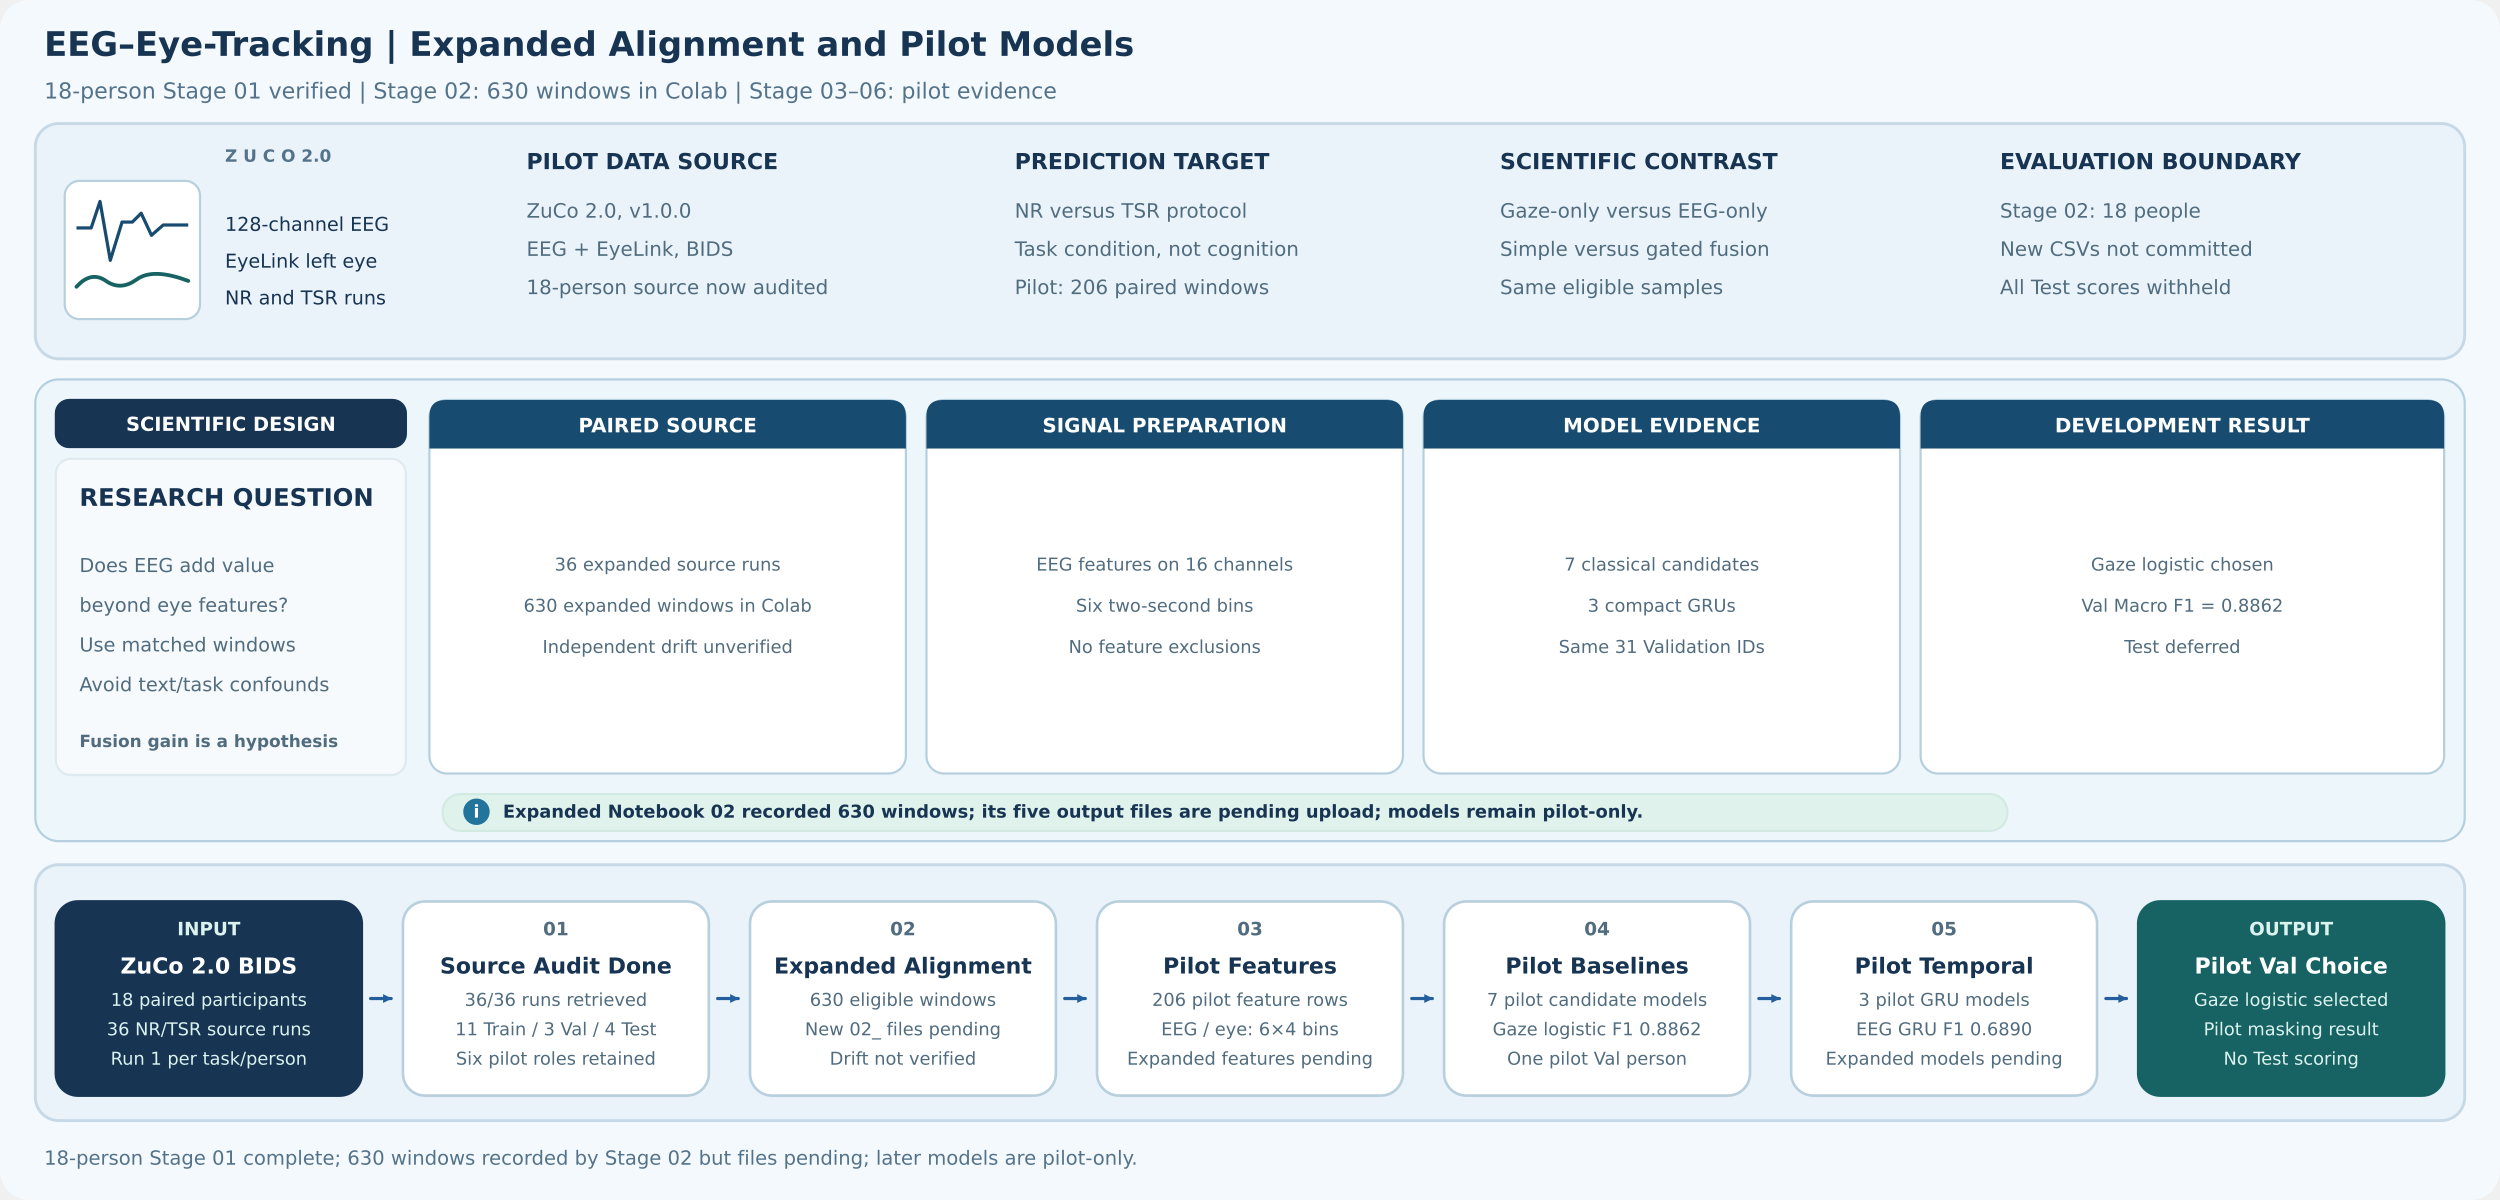
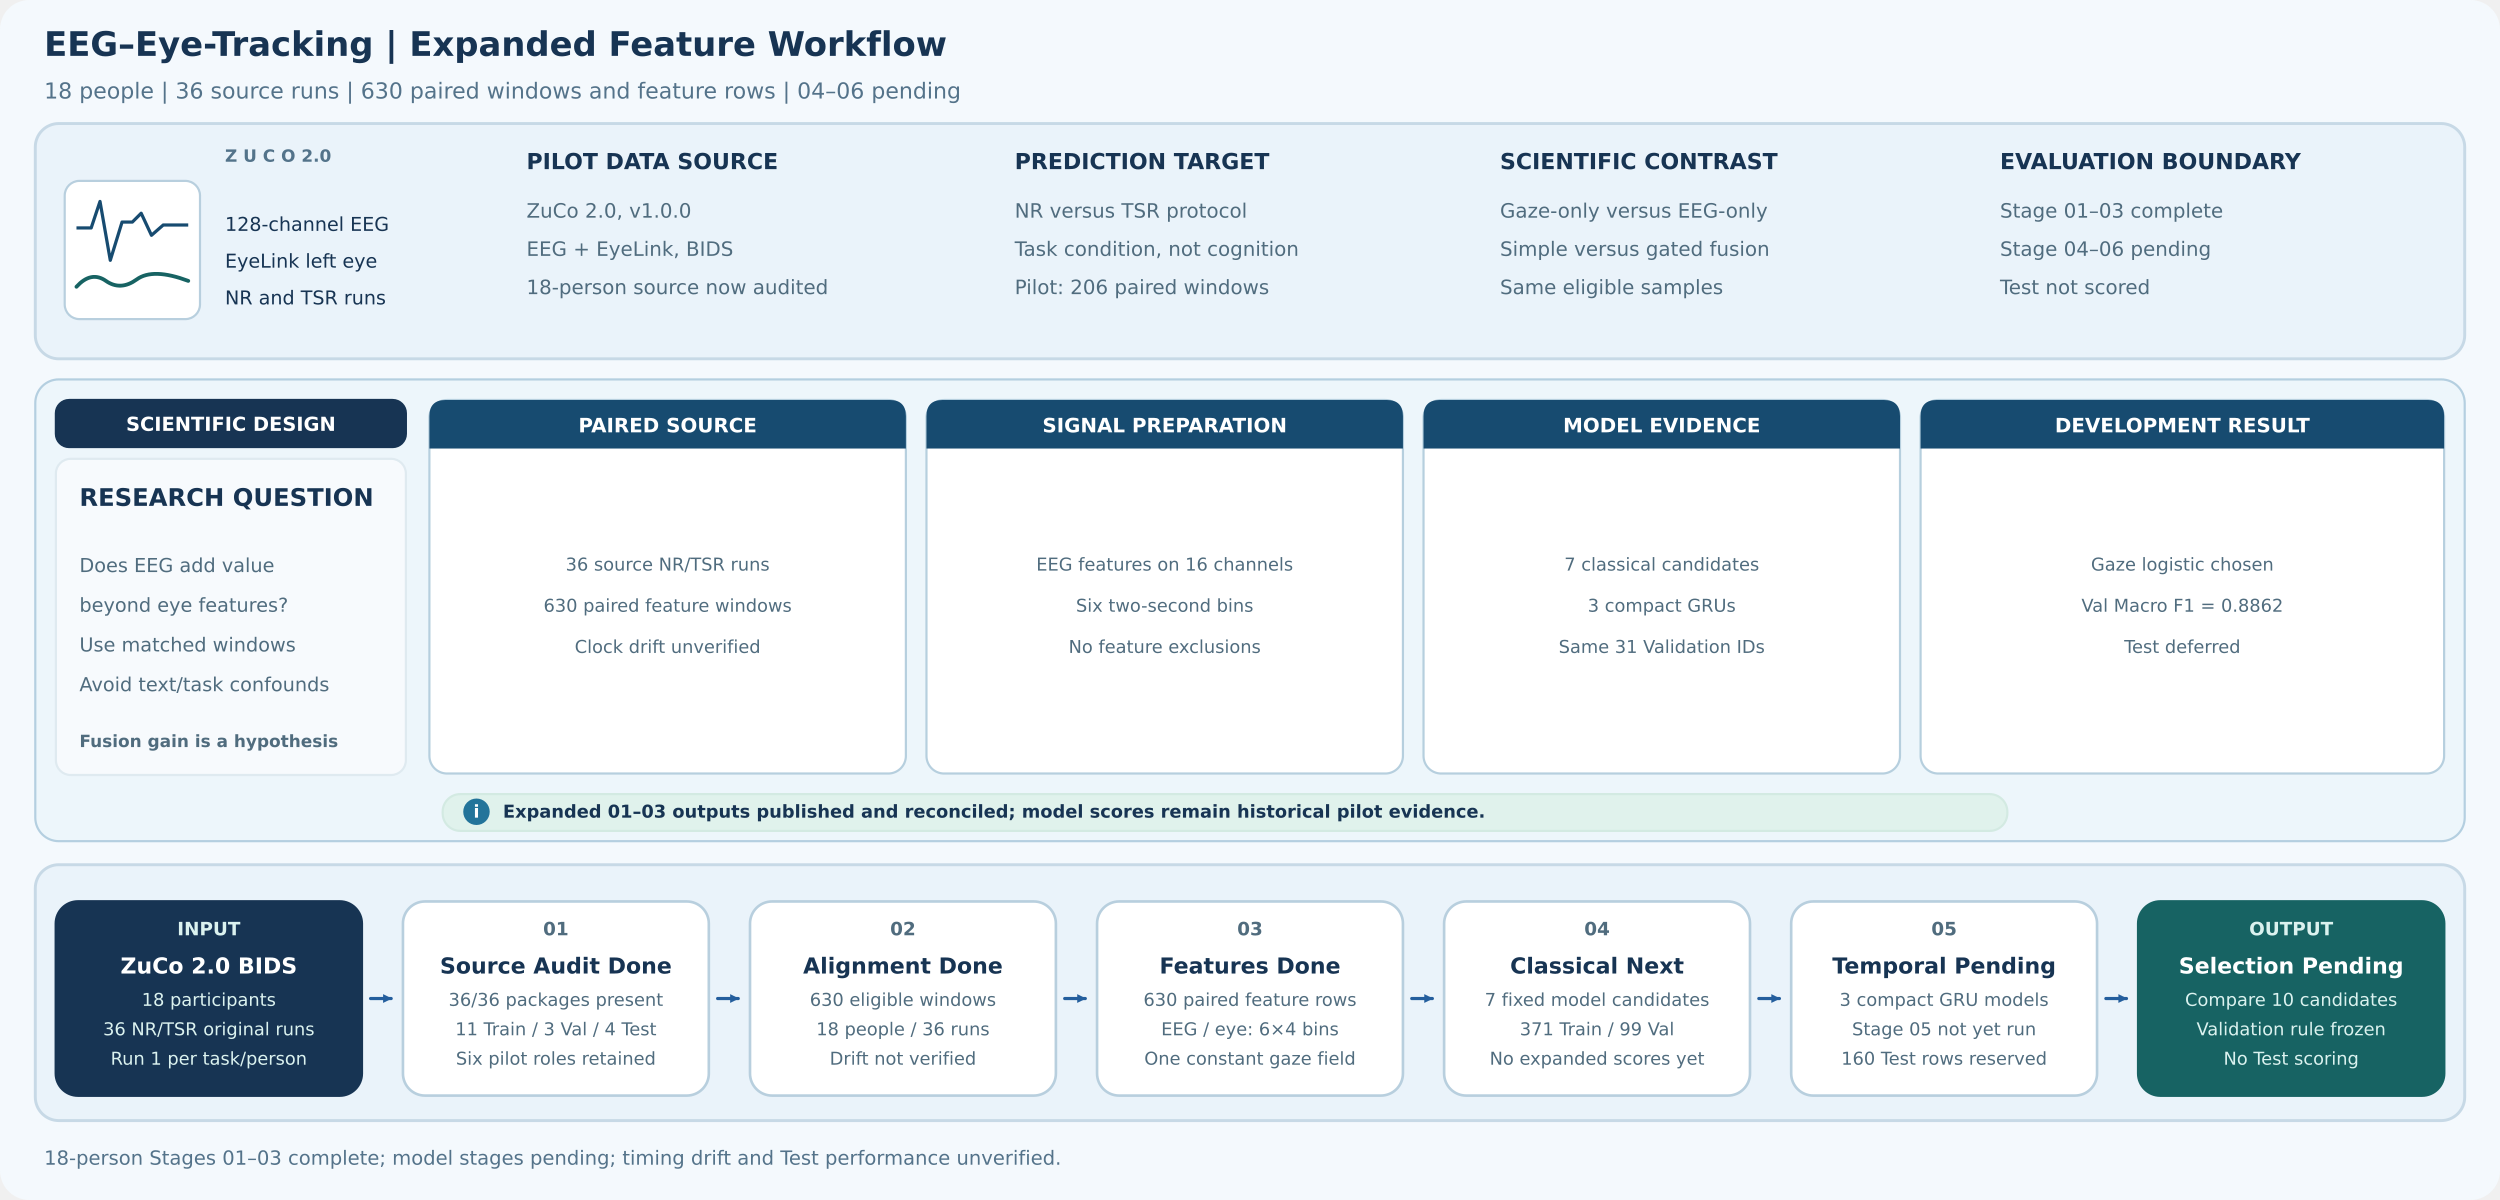
<svg xmlns="http://www.w3.org/2000/svg" width="1700" height="816" viewBox="0 0 1700 816" role="img" aria-labelledby="title desc">
  <defs>
    <marker id="arr" markerUnits="userSpaceOnUse" markerWidth="6" markerHeight="6" refX="5.5" refY="3" orient="auto">
      <path d="M0 0 L6 3 L0 6 Z" fill="#245E9D" />
    </marker>
    <style>text { font-family: DejaVu Sans, Arial, sans-serif; font-weight: 400; }
.figure-title { font-size:23px; font-weight:700; fill:#173453; }
.subtitle { font-size:15px; fill:#54738A; }
.source-heading { font-size:11.5px; font-weight:700; fill:#53738A; }
.source-label { font-size:13px; fill:#173453; }
.context-heading { font-size:15px; font-weight:700; fill:#173453; }
.context-body { font-size:13.5px; fill:#506C7E; }
.section-label { font-size:13.2px; font-weight:700; fill:#FFFFFF; }
.focus-heading { font-size:16.5px; font-weight:700; fill:#173453; }
.focus-body { font-size:13.1px; fill:#506C7E; }
.qualification { font-size:11.5px; font-weight:700; fill:#506C7E; }
.card-heading { font-size:13.5px; font-weight:700; fill:#FFFFFF; }
.card-body { font-size:12.1px; fill:#506C7E; }
.chart-label { font-size:11.8px; fill:#506C7E; }
.scientific-note { font-size:12.1px; font-weight:700; fill:#173453; }
.workflow-id { font-size:12.5px; font-weight:700; fill:#506C7E; }
.workflow-heading { font-size:15px; font-weight:700; fill:#173453; }
.workflow-body { font-size:12.1px; fill:#506C7E; }
.terminal-id { font-size:12.5px; font-weight:700; fill:#DBF2EF; }
.terminal-heading { font-size:15px; font-weight:700; fill:#FFFFFF; }
.terminal-body { font-size:12.1px; fill:#DBF2EF; }
.footer { font-size:13.3px; fill:#54738A; }
.info-mark { font-size:12px; font-weight:700; fill:#FFFFFF; }</style>
  </defs>
  <rect id="canvas" x="0" y="0" width="1700" height="816" rx="20" fill="#F4F9FD" />
  <g id="band-0-header">
-     <text id="text-001" x="30" y="38" class="figure-title" data-container="canvas">EEG–Eye-Tracking | Expanded Alignment and Pilot Models</text>
-     <text id="text-002" x="30" y="67" class="subtitle" data-container="canvas">18-person Stage 01 verified | Stage 02: 630 windows in Colab | Stage 03–06: pilot evidence</text>
+     <text id="text-001" x="30" y="38" class="figure-title" data-container="canvas">EEG–Eye-Tracking | Expanded Feature Workflow</text>
+     <text id="text-002" x="30" y="67" class="subtitle" data-container="canvas">18 people | 36 source runs | 630 paired windows and feature rows | 04–06 pending</text>
  </g>
  <g id="band-1-context">
    <rect id="context-container" x="24" y="84" width="1652" height="160" rx="16" fill="#EAF3FA" stroke="#C7D9E6" stroke-width="2" />
    <g id="source-schematic" data-slot="replace-for-actual-data-source">
      <g id="paired-signal-icon">
        <rect x="44" y="123" width="92" height="94" rx="10" fill="#FFFFFF" stroke="#B8CFDE" stroke-width="1.5" />
        <path d="M52 155 L62 155 L68 137 L75 177 L83 151 L90 151 L96 145 L103 160 L111 153 L128 153" fill="none" stroke="#174B70" stroke-width="2.2" stroke-linejoin="round" />
        <path d="M52 195 Q62 184 72 191 T93 190 T128 191" fill="none" stroke="#176363" stroke-width="2.6" stroke-linecap="round" />
      </g>
      <text id="text-003" x="153" y="110" class="source-heading" data-container="context-container">Z U C O   2.0</text>
      <text id="text-004" x="153" y="157" class="source-label" data-container="context-container">128-channel EEG</text>
      <text id="text-005" x="153" y="182" class="source-label" data-container="context-container">EyeLink left eye</text>
      <text id="text-006" x="153" y="207" class="source-label" data-container="context-container">NR and TSR runs</text>
    </g>
    <g id="context-module-1">
      <text id="text-007" x="358" y="115" class="context-heading" data-container="context-container">PILOT DATA SOURCE</text>
      <text id="text-008" x="358" y="148" class="context-body" data-container="context-container">ZuCo 2.0, v1.0.0</text>
      <text id="text-009" x="358" y="174" class="context-body" data-container="context-container">EEG + EyeLink, BIDS</text>
      <text id="text-010" x="358" y="200" class="context-body" data-container="context-container">18-person source now audited</text>
    </g>
    <g id="context-module-2">
      <text id="text-011" x="690" y="115" class="context-heading" data-container="context-container">PREDICTION TARGET</text>
      <text id="text-012" x="690" y="148" class="context-body" data-container="context-container">NR versus TSR protocol</text>
      <text id="text-013" x="690" y="174" class="context-body" data-container="context-container">Task condition, not cognition</text>
      <text id="text-014" x="690" y="200" class="context-body" data-container="context-container">Pilot: 206 paired windows</text>
    </g>
    <g id="context-module-3">
      <text id="text-015" x="1020" y="115" class="context-heading" data-container="context-container">SCIENTIFIC CONTRAST</text>
      <text id="text-016" x="1020" y="148" class="context-body" data-container="context-container">Gaze-only versus EEG-only</text>
      <text id="text-017" x="1020" y="174" class="context-body" data-container="context-container">Simple versus gated fusion</text>
      <text id="text-018" x="1020" y="200" class="context-body" data-container="context-container">Same eligible samples</text>
    </g>
    <g id="context-module-4">
      <text id="text-019" x="1360" y="115" class="context-heading" data-container="context-container">EVALUATION BOUNDARY</text>
-       <text id="text-020" x="1360" y="148" class="context-body" data-container="context-container">Stage 02: 18 people</text>
-       <text id="text-021" x="1360" y="174" class="context-body" data-container="context-container">New CSVs not committed</text>
-       <text id="text-022" x="1360" y="200" class="context-body" data-container="context-container">All Test scores withheld</text>
+       <text id="text-020" x="1360" y="148" class="context-body" data-container="context-container">Stage 01–03 complete</text>
+       <text id="text-021" x="1360" y="174" class="context-body" data-container="context-container">Stage 04–06 pending</text>
+       <text id="text-022" x="1360" y="200" class="context-body" data-container="context-container">Test not scored</text>
    </g>
  </g>
  <g id="band-2-analysis">
    <rect id="analysis-container" x="24" y="258" width="1652" height="314" rx="16" fill="#EDF6FB" stroke="#B4CFE0" stroke-width="1.5" />
    <g id="analysis-focus">
      <rect id="section-label-box" x="38" y="272" width="238" height="32" rx="9" fill="#173453" stroke="#173453" stroke-width="1.5" />
      <text id="text-023" x="157" y="293" class="section-label" text-anchor="middle" data-container="section-label-box">SCIENTIFIC DESIGN</text>
      <rect id="focus-card" x="38" y="312" width="238" height="215" rx="10" fill="#F7FAFD" stroke="#DFEAF0" stroke-width="1.5" />
      <text id="text-024" x="54" y="344" class="focus-heading" data-container="focus-card">RESEARCH QUESTION</text>
      <text id="text-025" x="54" y="389" class="focus-body" data-container="focus-card">Does EEG add value</text>
      <text id="text-026" x="54" y="416" class="focus-body" data-container="focus-card">beyond eye features?</text>
      <text id="text-027" x="54" y="443" class="focus-body" data-container="focus-card">Use matched windows</text>
      <text id="text-028" x="54" y="470" class="focus-body" data-container="focus-card">Avoid text/task confounds</text>
      <text id="text-029" x="54" y="508" class="qualification" data-container="focus-card">Fusion gain is a hypothesis</text>
    </g>
    <g id="evidence-panel-1">
      <rect id="evidence-card-1" x="292" y="272" width="324" height="254" rx="12" fill="#FFFFFF" stroke="#B6CFDE" stroke-width="1.5" />
      <path id="evidence-header-1" d="M303 272 H605 Q616 272 616 283 V305 H292 V283 Q292 272 303 272 Z" fill="#174B70" />
      <text id="text-030" x="454.0" y="294" class="card-heading" text-anchor="middle" data-container="evidence-card-1">PAIRED SOURCE</text>
      <g id="evidence-content-1" data-slot="scientific-content">
-         <text id="text-031" x="454.0" y="388" class="card-body" text-anchor="middle" data-container="evidence-card-1">36 expanded source runs</text>
-         <text id="text-032" x="454.0" y="416" class="card-body" text-anchor="middle" data-container="evidence-card-1">630 expanded windows in Colab</text>
-         <text id="text-033" x="454.0" y="444" class="card-body" text-anchor="middle" data-container="evidence-card-1">Independent drift unverified</text>
+         <text id="text-031" x="454.0" y="388" class="card-body" text-anchor="middle" data-container="evidence-card-1">36 source NR/TSR runs</text>
+         <text id="text-032" x="454.0" y="416" class="card-body" text-anchor="middle" data-container="evidence-card-1">630 paired feature windows</text>
+         <text id="text-033" x="454.0" y="444" class="card-body" text-anchor="middle" data-container="evidence-card-1">Clock drift unverified</text>
      </g>
    </g>
    <g id="evidence-panel-2">
      <rect id="evidence-card-2" x="630" y="272" width="324" height="254" rx="12" fill="#FFFFFF" stroke="#B6CFDE" stroke-width="1.5" />
      <path id="evidence-header-2" d="M641 272 H943 Q954 272 954 283 V305 H630 V283 Q630 272 641 272 Z" fill="#174B70" />
      <text id="text-034" x="792.0" y="294" class="card-heading" text-anchor="middle" data-container="evidence-card-2">SIGNAL PREPARATION</text>
      <g id="evidence-content-2" data-slot="scientific-content">
        <text id="text-035" x="792.0" y="388" class="card-body" text-anchor="middle" data-container="evidence-card-2">EEG features on 16 channels</text>
        <text id="text-036" x="792.0" y="416" class="card-body" text-anchor="middle" data-container="evidence-card-2">Six two-second bins</text>
        <text id="text-037" x="792.0" y="444" class="card-body" text-anchor="middle" data-container="evidence-card-2">No feature exclusions</text>
      </g>
    </g>
    <g id="evidence-panel-3">
      <rect id="evidence-card-3" x="968" y="272" width="324" height="254" rx="12" fill="#FFFFFF" stroke="#B6CFDE" stroke-width="1.5" />
      <path id="evidence-header-3" d="M979 272 H1281 Q1292 272 1292 283 V305 H968 V283 Q968 272 979 272 Z" fill="#174B70" />
      <text id="text-038" x="1130.0" y="294" class="card-heading" text-anchor="middle" data-container="evidence-card-3">MODEL EVIDENCE</text>
      <g id="evidence-content-3" data-slot="scientific-content">
        <text id="text-039" x="1130.0" y="388" class="card-body" text-anchor="middle" data-container="evidence-card-3">7 classical candidates</text>
        <text id="text-040" x="1130.0" y="416" class="card-body" text-anchor="middle" data-container="evidence-card-3">3 compact GRUs</text>
        <text id="text-041" x="1130.0" y="444" class="card-body" text-anchor="middle" data-container="evidence-card-3">Same 31 Validation IDs</text>
      </g>
    </g>
    <g id="evidence-panel-4">
      <rect id="evidence-card-4" x="1306" y="272" width="356" height="254" rx="12" fill="#FFFFFF" stroke="#B6CFDE" stroke-width="1.5" />
      <path id="evidence-header-4" d="M1317 272 H1651 Q1662 272 1662 283 V305 H1306 V283 Q1306 272 1317 272 Z" fill="#174B70" />
      <text id="text-042" x="1484.0" y="294" class="card-heading" text-anchor="middle" data-container="evidence-card-4">DEVELOPMENT RESULT</text>
      <g id="evidence-content-4" data-slot="scientific-content">
        <text id="text-043" x="1484.0" y="388" class="card-body" text-anchor="middle" data-container="evidence-card-4">Gaze logistic chosen</text>
        <text id="text-044" x="1484.0" y="416" class="card-body" text-anchor="middle" data-container="evidence-card-4">Val Macro F1 = 0.8862</text>
        <text id="text-045" x="1484.0" y="444" class="card-body" text-anchor="middle" data-container="evidence-card-4">Test deferred</text>
      </g>
    </g>
    <g id="optional-scientific-note" data-optional="true">
      <rect id="note-strip" x="301" y="540" width="1064" height="25" rx="12" fill="#E0F2EC" stroke="#D3EAE2" stroke-width="1.5" />
      <circle cx="324" cy="552" r="9" fill="#23749A" />
      <text id="text-046" x="324" y="556" class="info-mark" text-anchor="middle">i</text>
-       <text id="text-047" x="342" y="556" class="scientific-note" data-container="note-strip">Expanded Notebook 02 recorded 630 windows; its five output files are pending upload; models remain pilot-only.</text>
+       <text id="text-047" x="342" y="556" class="scientific-note" data-container="note-strip">Expanded 01–03 outputs published and reconciled; model scores remain historical pilot evidence.</text>
    </g>
  </g>
  <g id="band-3-workflow">
    <rect id="workflow-container" x="24" y="588" width="1652" height="174" rx="16" fill="#EAF3FA" stroke="#C7D9E6" stroke-width="2" />
    <g id="workflow-input">
      <rect id="workflow-node-0" x="38" y="613" width="208" height="132" rx="15" fill="#173453" stroke="#173453" stroke-width="1.8" />
      <text id="text-048" x="142" y="636" class="terminal-id" text-anchor="middle" data-container="workflow-node-0">INPUT</text>
      <text id="text-049" x="142" y="662" class="terminal-heading" text-anchor="middle" data-container="workflow-node-0">ZuCo 2.0 BIDS</text>
-       <text id="text-050" x="142" y="684" class="terminal-body" text-anchor="middle" data-container="workflow-node-0">18 paired participants</text>
-       <text id="text-051" x="142" y="704" class="terminal-body" text-anchor="middle" data-container="workflow-node-0">36 NR/TSR source runs</text>
+       <text id="text-050" x="142" y="684" class="terminal-body" text-anchor="middle" data-container="workflow-node-0">18 participants</text>
+       <text id="text-051" x="142" y="704" class="terminal-body" text-anchor="middle" data-container="workflow-node-0">36 NR/TSR original runs</text>
      <text id="text-052" x="142" y="724" class="terminal-body" text-anchor="middle" data-container="workflow-node-0">Run 1 per task/person</text>
    </g>
    <path id="workflow-connector-0" d="M252 679 H266" fill="none" stroke="#245E9D" stroke-width="2.2" stroke-linecap="round" marker-end="url(#arr)" />
    <g id="workflow-process-1">
      <rect id="workflow-node-1" x="274" y="613" width="208" height="132" rx="15" fill="#FFFFFF" stroke="#B8CFDE" stroke-width="1.8" />
      <text id="text-053" x="378" y="636" class="workflow-id" text-anchor="middle" data-container="workflow-node-1">01</text>
      <text id="text-054" x="378" y="662" class="workflow-heading" text-anchor="middle" data-container="workflow-node-1">Source Audit Done</text>
-       <text id="text-055" x="378" y="684" class="workflow-body" text-anchor="middle" data-container="workflow-node-1">36/36 runs retrieved</text>
+       <text id="text-055" x="378" y="684" class="workflow-body" text-anchor="middle" data-container="workflow-node-1">36/36 packages present</text>
      <text id="text-056" x="378" y="704" class="workflow-body" text-anchor="middle" data-container="workflow-node-1">11 Train / 3 Val / 4 Test</text>
      <text id="text-057" x="378" y="724" class="workflow-body" text-anchor="middle" data-container="workflow-node-1">Six pilot roles retained</text>
    </g>
    <path id="workflow-connector-1" d="M488 679 H502" fill="none" stroke="#245E9D" stroke-width="2.2" stroke-linecap="round" marker-end="url(#arr)" />
    <g id="workflow-process-2">
      <rect id="workflow-node-2" x="510" y="613" width="208" height="132" rx="15" fill="#FFFFFF" stroke="#B8CFDE" stroke-width="1.8" />
      <text id="text-058" x="614" y="636" class="workflow-id" text-anchor="middle" data-container="workflow-node-2">02</text>
-       <text id="text-059" x="614" y="662" class="workflow-heading" text-anchor="middle" data-container="workflow-node-2">Expanded Alignment</text>
+       <text id="text-059" x="614" y="662" class="workflow-heading" text-anchor="middle" data-container="workflow-node-2">Alignment Done</text>
      <text id="text-060" x="614" y="684" class="workflow-body" text-anchor="middle" data-container="workflow-node-2">630 eligible windows</text>
-       <text id="text-061" x="614" y="704" class="workflow-body" text-anchor="middle" data-container="workflow-node-2">New 02_ files pending</text>
+       <text id="text-061" x="614" y="704" class="workflow-body" text-anchor="middle" data-container="workflow-node-2">18 people / 36 runs</text>
      <text id="text-062" x="614" y="724" class="workflow-body" text-anchor="middle" data-container="workflow-node-2">Drift not verified</text>
    </g>
    <path id="workflow-connector-2" d="M724 679 H738" fill="none" stroke="#245E9D" stroke-width="2.2" stroke-linecap="round" marker-end="url(#arr)" />
    <g id="workflow-process-3">
      <rect id="workflow-node-3" x="746" y="613" width="208" height="132" rx="15" fill="#FFFFFF" stroke="#B8CFDE" stroke-width="1.8" />
      <text id="text-063" x="850" y="636" class="workflow-id" text-anchor="middle" data-container="workflow-node-3">03</text>
-       <text id="text-064" x="850" y="662" class="workflow-heading" text-anchor="middle" data-container="workflow-node-3">Pilot Features</text>
-       <text id="text-065" x="850" y="684" class="workflow-body" text-anchor="middle" data-container="workflow-node-3">206 pilot feature rows</text>
+       <text id="text-064" x="850" y="662" class="workflow-heading" text-anchor="middle" data-container="workflow-node-3">Features Done</text>
+       <text id="text-065" x="850" y="684" class="workflow-body" text-anchor="middle" data-container="workflow-node-3">630 paired feature rows</text>
      <text id="text-066" x="850" y="704" class="workflow-body" text-anchor="middle" data-container="workflow-node-3">EEG / eye: 6×4 bins</text>
-       <text id="text-067" x="850" y="724" class="workflow-body" text-anchor="middle" data-container="workflow-node-3">Expanded features pending</text>
+       <text id="text-067" x="850" y="724" class="workflow-body" text-anchor="middle" data-container="workflow-node-3">One constant gaze field</text>
    </g>
    <path id="workflow-connector-3" d="M960 679 H974" fill="none" stroke="#245E9D" stroke-width="2.2" stroke-linecap="round" marker-end="url(#arr)" />
    <g id="workflow-process-4">
      <rect id="workflow-node-4" x="982" y="613" width="208" height="132" rx="15" fill="#FFFFFF" stroke="#B8CFDE" stroke-width="1.8" />
      <text id="text-068" x="1086" y="636" class="workflow-id" text-anchor="middle" data-container="workflow-node-4">04</text>
-       <text id="text-069" x="1086" y="662" class="workflow-heading" text-anchor="middle" data-container="workflow-node-4">Pilot Baselines</text>
-       <text id="text-070" x="1086" y="684" class="workflow-body" text-anchor="middle" data-container="workflow-node-4">7 pilot candidate models</text>
-       <text id="text-071" x="1086" y="704" class="workflow-body" text-anchor="middle" data-container="workflow-node-4">Gaze logistic F1 0.8862</text>
-       <text id="text-072" x="1086" y="724" class="workflow-body" text-anchor="middle" data-container="workflow-node-4">One pilot Val person</text>
+       <text id="text-069" x="1086" y="662" class="workflow-heading" text-anchor="middle" data-container="workflow-node-4">Classical Next</text>
+       <text id="text-070" x="1086" y="684" class="workflow-body" text-anchor="middle" data-container="workflow-node-4">7 fixed model candidates</text>
+       <text id="text-071" x="1086" y="704" class="workflow-body" text-anchor="middle" data-container="workflow-node-4">371 Train / 99 Val</text>
+       <text id="text-072" x="1086" y="724" class="workflow-body" text-anchor="middle" data-container="workflow-node-4">No expanded scores yet</text>
    </g>
    <path id="workflow-connector-4" d="M1196 679 H1210" fill="none" stroke="#245E9D" stroke-width="2.2" stroke-linecap="round" marker-end="url(#arr)" />
    <g id="workflow-process-5">
      <rect id="workflow-node-5" x="1218" y="613" width="208" height="132" rx="15" fill="#FFFFFF" stroke="#B8CFDE" stroke-width="1.8" />
      <text id="text-073" x="1322" y="636" class="workflow-id" text-anchor="middle" data-container="workflow-node-5">05</text>
-       <text id="text-074" x="1322" y="662" class="workflow-heading" text-anchor="middle" data-container="workflow-node-5">Pilot Temporal</text>
-       <text id="text-075" x="1322" y="684" class="workflow-body" text-anchor="middle" data-container="workflow-node-5">3 pilot GRU models</text>
-       <text id="text-076" x="1322" y="704" class="workflow-body" text-anchor="middle" data-container="workflow-node-5">EEG GRU F1 0.6890</text>
-       <text id="text-077" x="1322" y="724" class="workflow-body" text-anchor="middle" data-container="workflow-node-5">Expanded models pending</text>
+       <text id="text-074" x="1322" y="662" class="workflow-heading" text-anchor="middle" data-container="workflow-node-5">Temporal Pending</text>
+       <text id="text-075" x="1322" y="684" class="workflow-body" text-anchor="middle" data-container="workflow-node-5">3 compact GRU models</text>
+       <text id="text-076" x="1322" y="704" class="workflow-body" text-anchor="middle" data-container="workflow-node-5">Stage 05 not yet run</text>
+       <text id="text-077" x="1322" y="724" class="workflow-body" text-anchor="middle" data-container="workflow-node-5">160 Test rows reserved</text>
    </g>
    <path id="workflow-connector-5" d="M1432 679 H1446" fill="none" stroke="#245E9D" stroke-width="2.2" stroke-linecap="round" marker-end="url(#arr)" />
    <g id="workflow-output">
      <rect id="workflow-node-6" x="1454" y="613" width="208" height="132" rx="15" fill="#176363" stroke="#176363" stroke-width="1.8" />
      <text id="text-078" x="1558" y="636" class="terminal-id" text-anchor="middle" data-container="workflow-node-6">OUTPUT</text>
-       <text id="text-079" x="1558" y="662" class="terminal-heading" text-anchor="middle" data-container="workflow-node-6">Pilot Val Choice</text>
-       <text id="text-080" x="1558" y="684" class="terminal-body" text-anchor="middle" data-container="workflow-node-6">Gaze logistic selected</text>
-       <text id="text-081" x="1558" y="704" class="terminal-body" text-anchor="middle" data-container="workflow-node-6">Pilot masking result</text>
+       <text id="text-079" x="1558" y="662" class="terminal-heading" text-anchor="middle" data-container="workflow-node-6">Selection Pending</text>
+       <text id="text-080" x="1558" y="684" class="terminal-body" text-anchor="middle" data-container="workflow-node-6">Compare 10 candidates</text>
+       <text id="text-081" x="1558" y="704" class="terminal-body" text-anchor="middle" data-container="workflow-node-6">Validation rule frozen</text>
      <text id="text-082" x="1558" y="724" class="terminal-body" text-anchor="middle" data-container="workflow-node-6">No Test scoring</text>
    </g>
  </g>
  <g id="band-4-summary">
-     <text id="text-083" x="30" y="792" class="footer" data-container="canvas">18-person Stage 01 complete; 630 windows recorded by Stage 02 but files pending; later models are pilot-only.</text>
+     <text id="text-083" x="30" y="792" class="footer" data-container="canvas">18-person Stages 01–03 complete; model stages pending; timing drift and Test performance unverified.</text>
  </g>
</svg>
